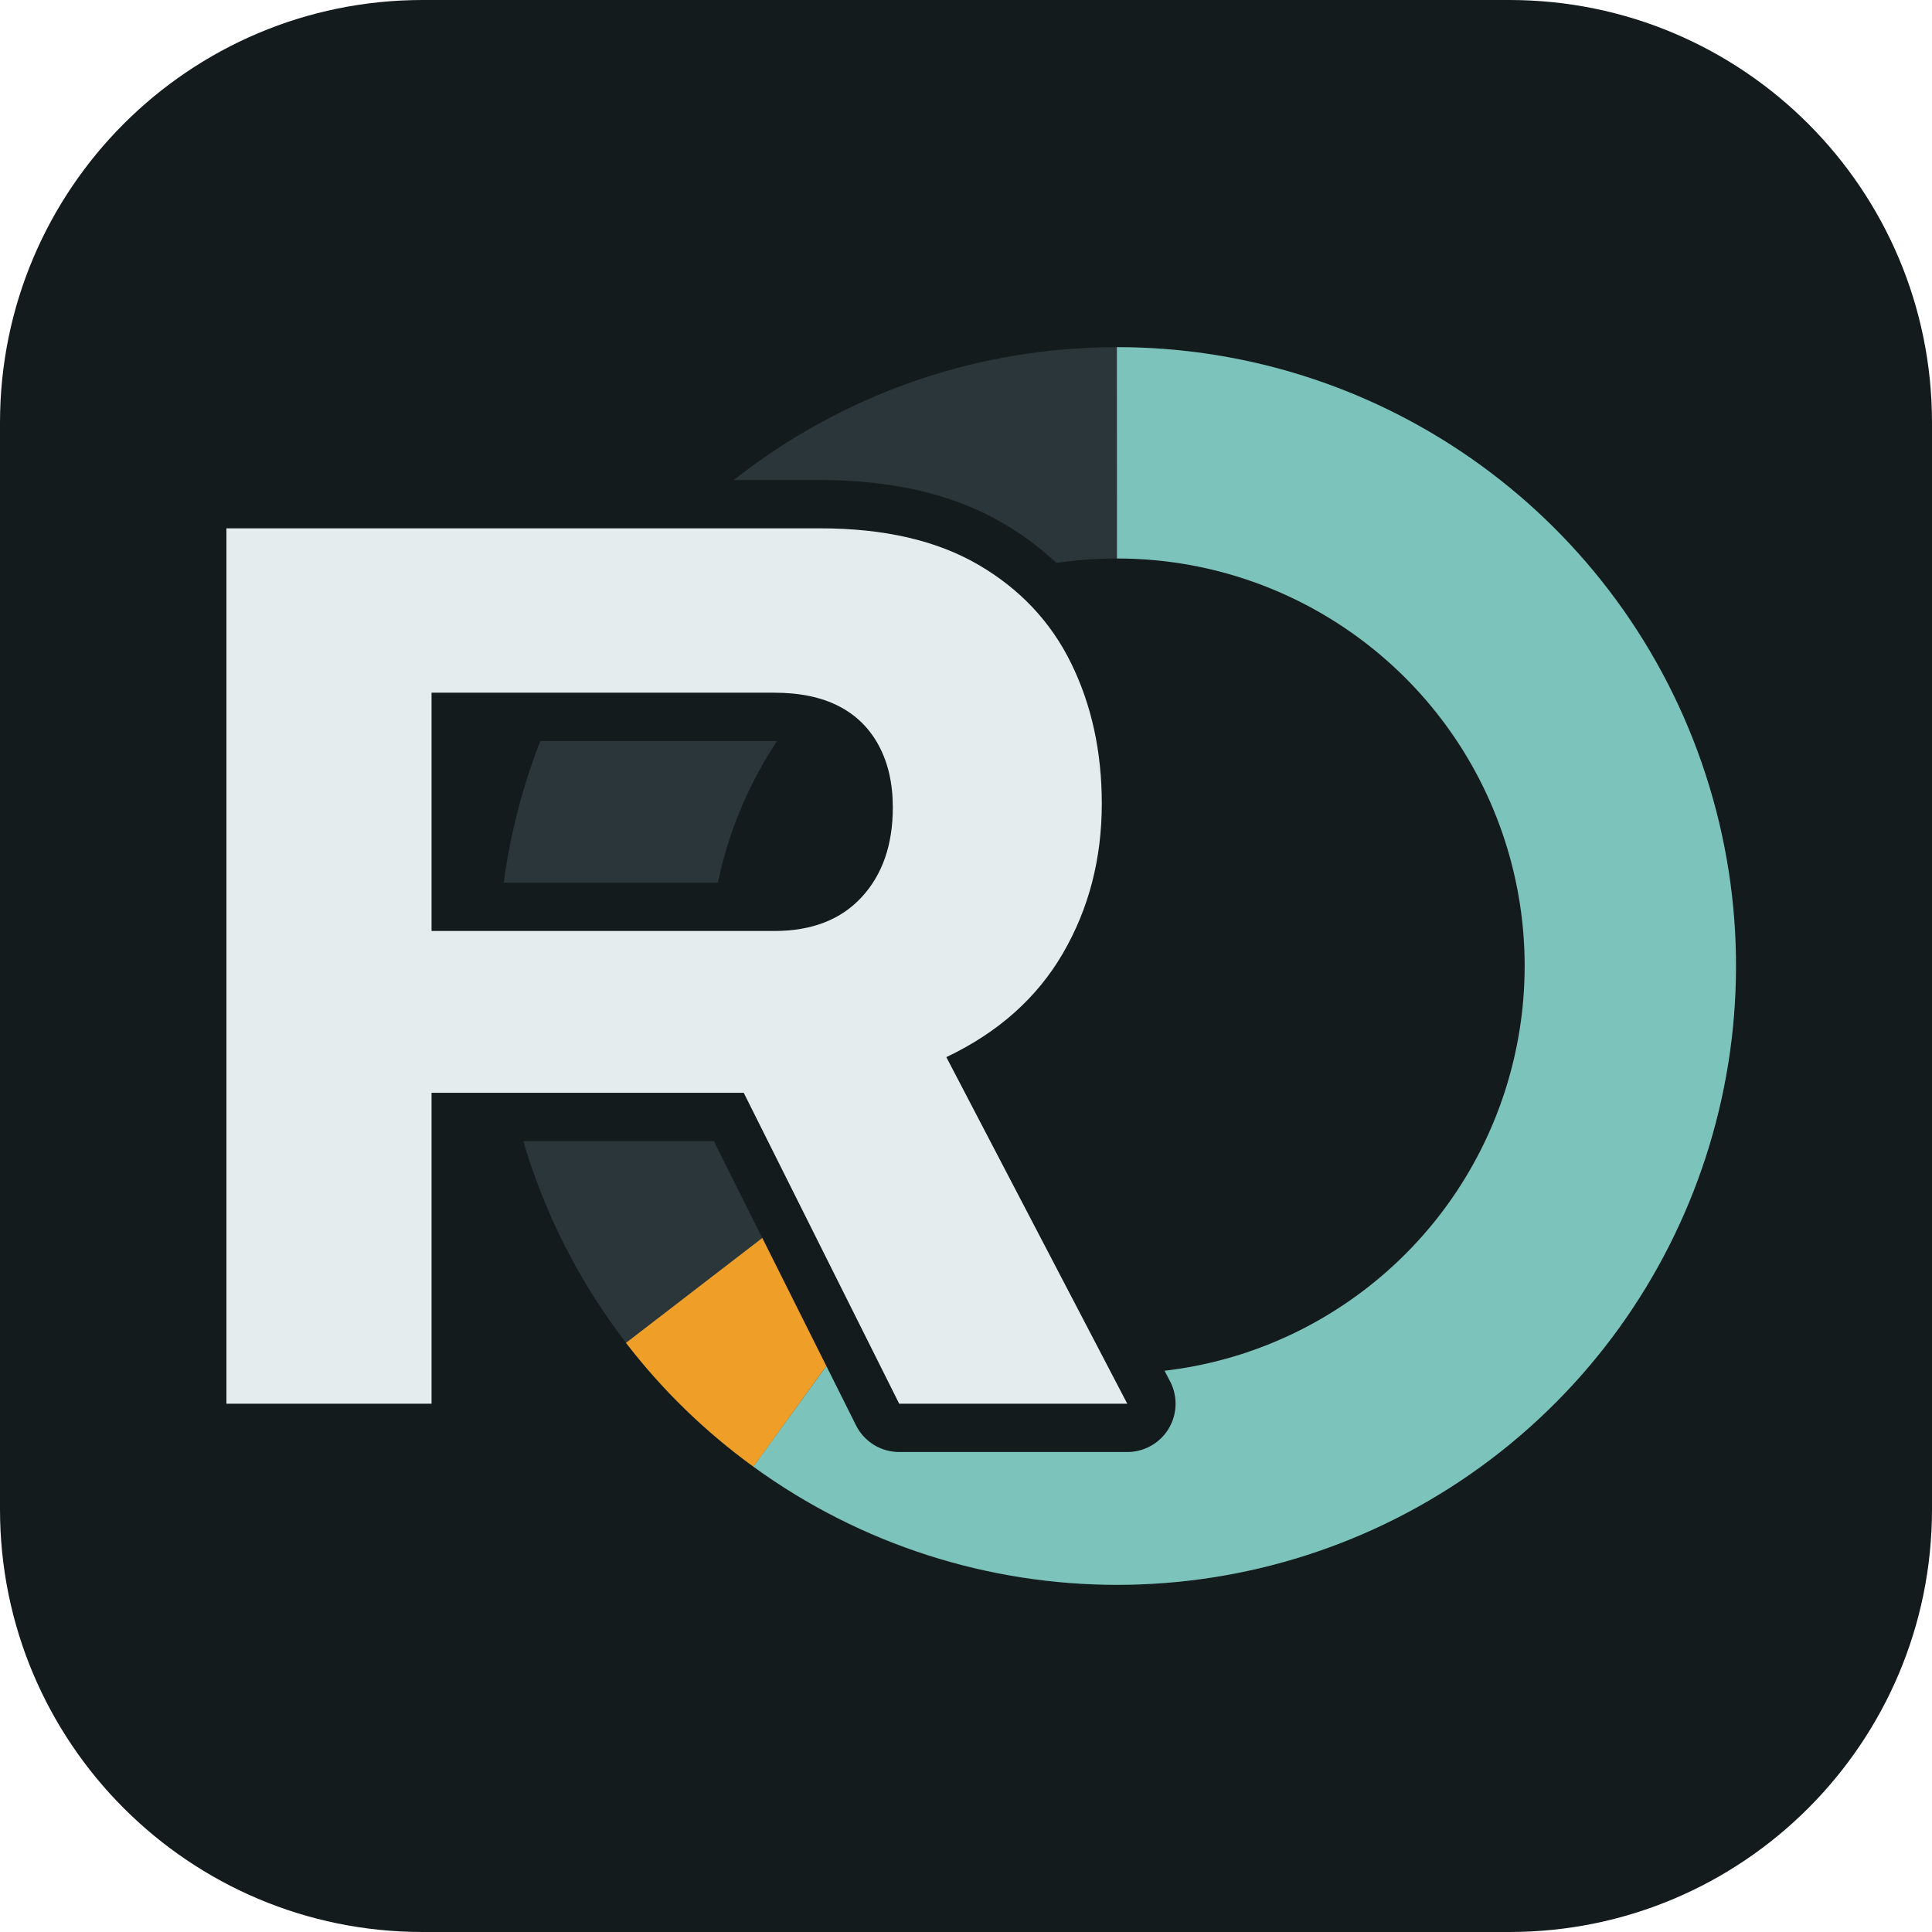
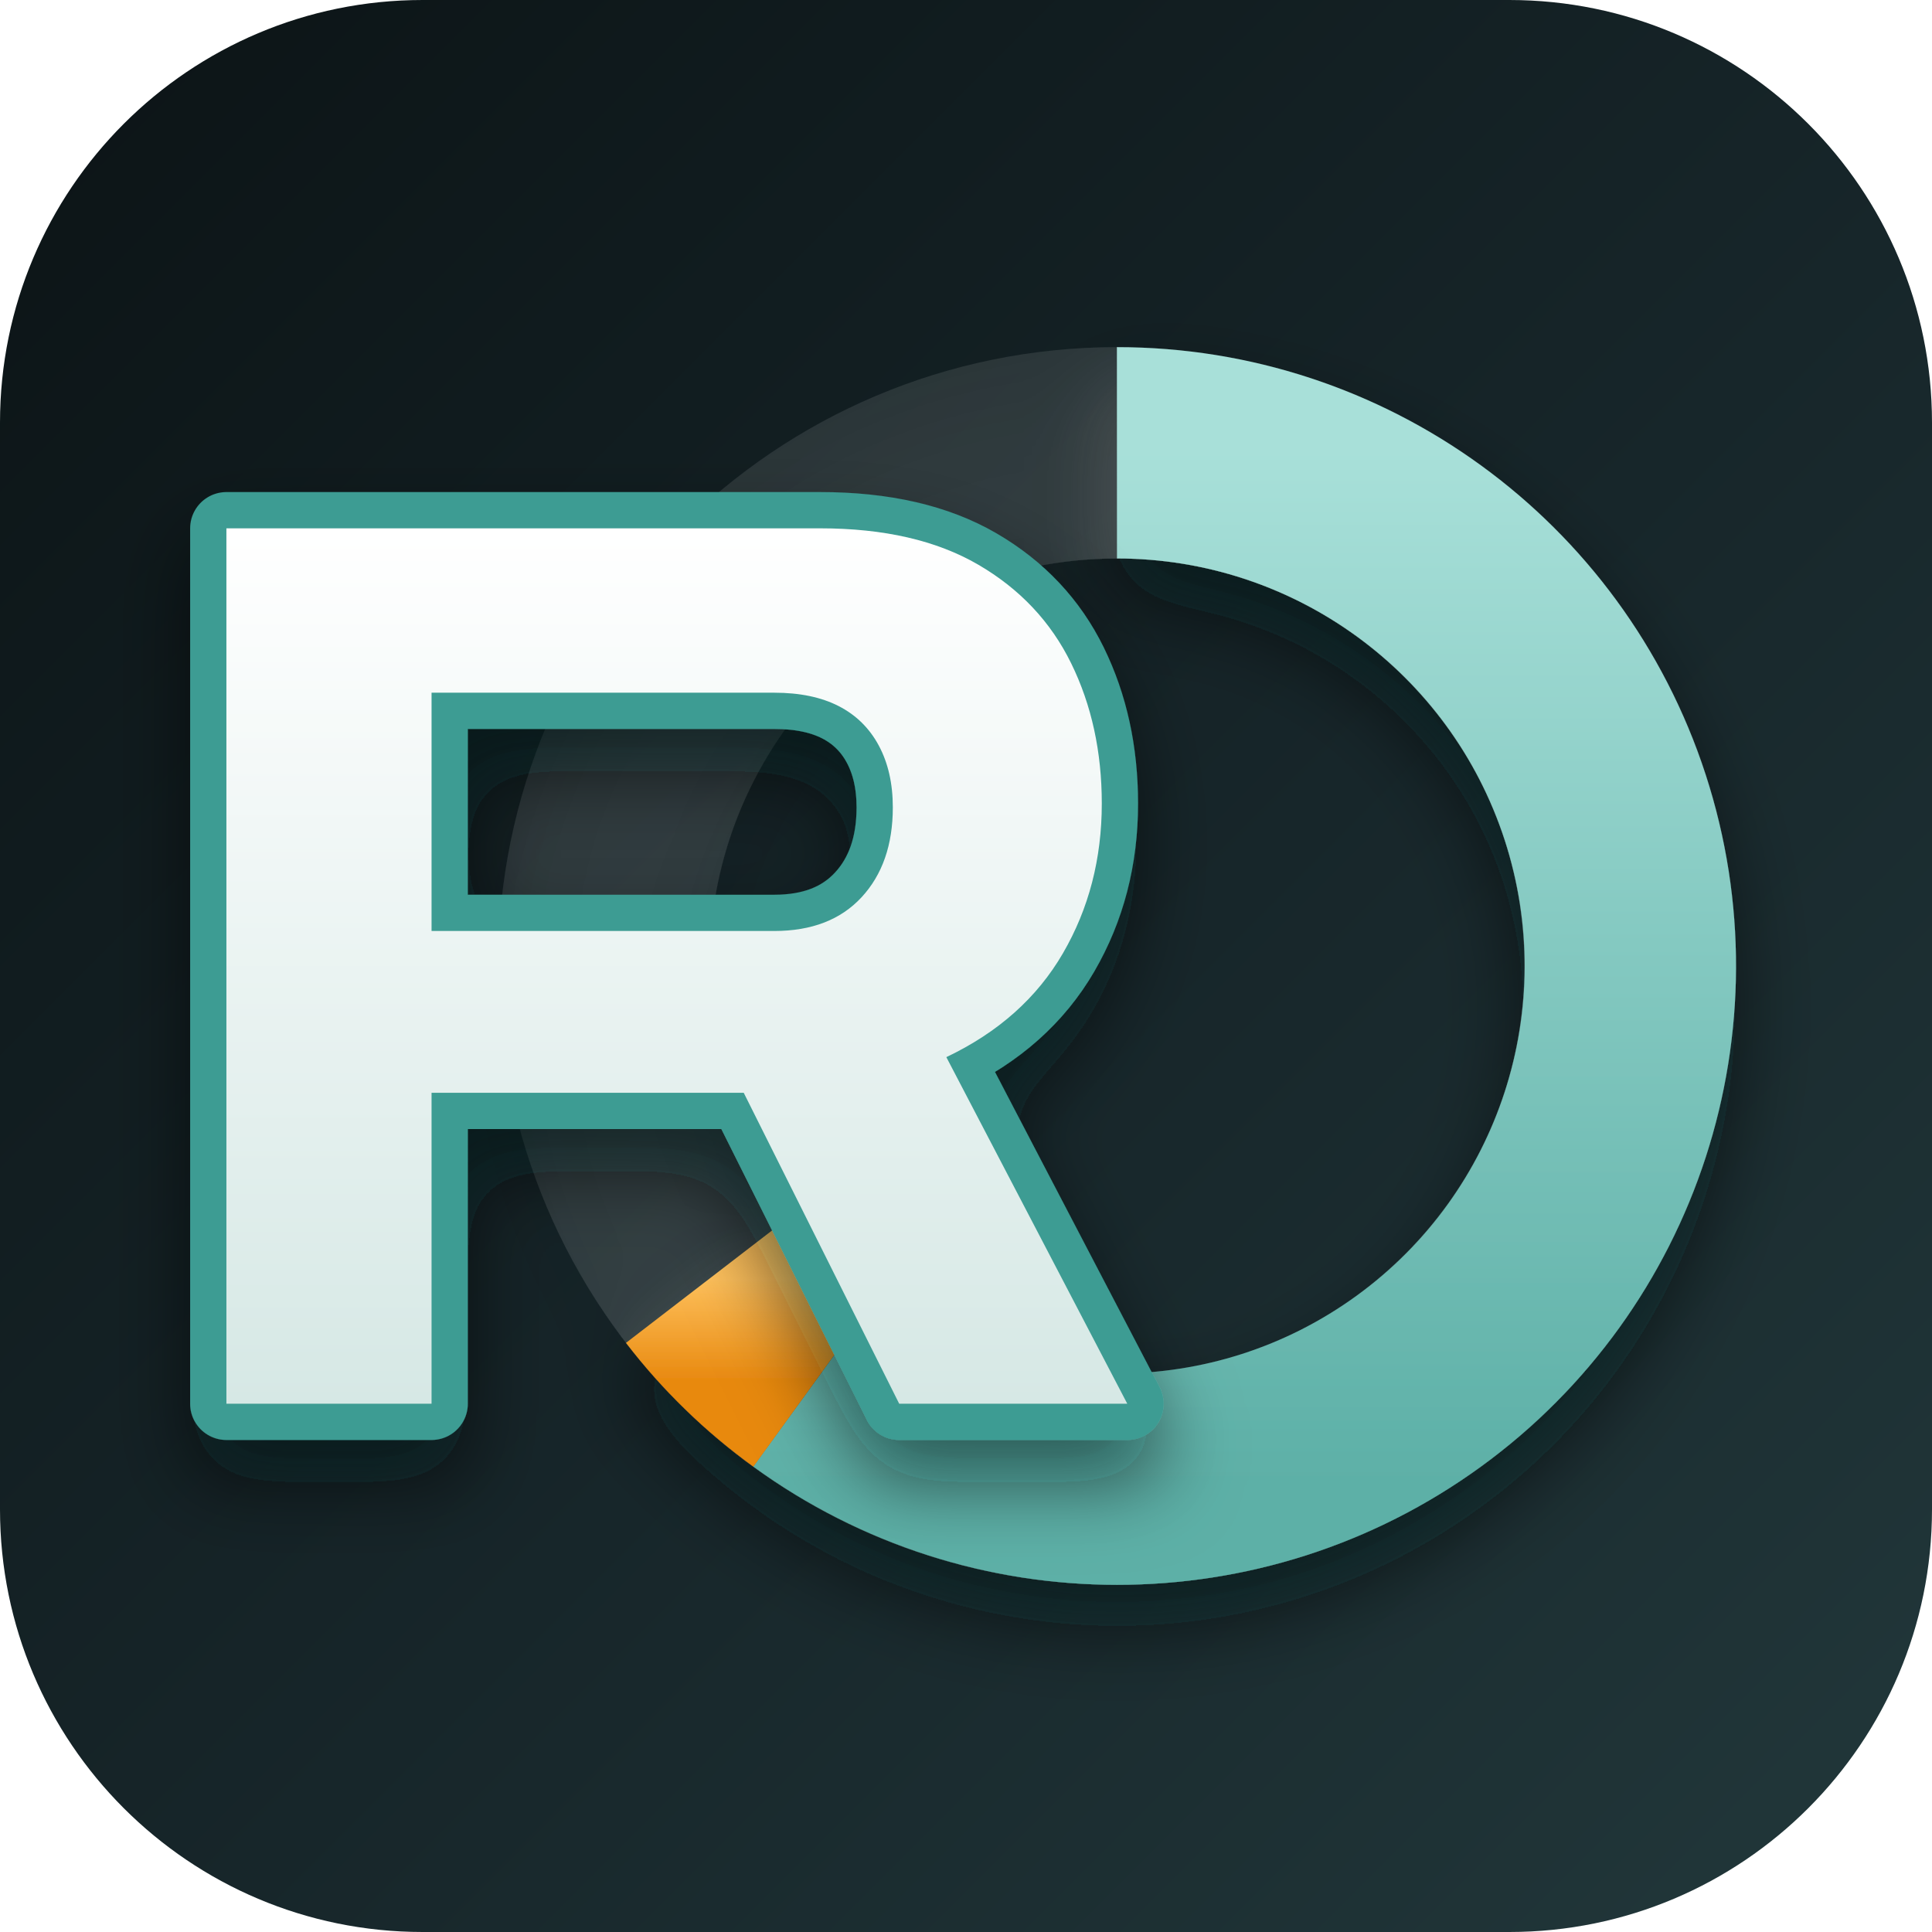
<svg xmlns="http://www.w3.org/2000/svg" viewBox="0 0 64 64">
-   <rect width="64" height="64" rx="14" fill="#141B1D" />
-   <circle cx="37" cy="32" r="17" fill="none" stroke="#2A3639" stroke-width="7" />
-   <path d="M37.00 15.00 A17 17 0 1 1 27.01 45.75" fill="none" stroke="#7CC3BC" stroke-width="7" />
-   <path d="M27.01 45.75 A17 17 0 0 1 23.51 42.35" fill="none" stroke="#EF9F27" stroke-width="7" />
-   <path transform="translate(7.5 46.5) scale(0.04221 -0.04221) translate(-84 0)" d="M84 0V687H550Q625 687 674.0 658.5Q723 630 747.0 581.0Q771 532 771 471Q771 406 740.5 353.5Q710 301 649 272L791 0H612L490 244H245V0ZM245 371H514Q558 371 582.5 397.5Q607 424 607 468Q607 496 596.0 516.5Q585 537 564.5 547.5Q544 558 514 558H245Z" fill="#E5ECED" stroke="#141B1D" stroke-width="75.8" paint-order="stroke" stroke-linejoin="round" />
+   <defs>
+     <linearGradient id="bg" x1="0" y1="0" x2="1" y2="1">
+       <stop offset="0" stop-color="#0B1315" />
+       <stop offset=".55" stop-color="#17262A" />
+       <stop offset="1" stop-color="#22383B" />
+     </linearGradient>
+     <linearGradient id="rf" x1="0" y1="1" x2="0" y2="0">
+       <stop offset="0" stop-color="#FFFFFF" />
+       <stop offset="1" stop-color="#D6E8E5" />
+     </linearGradient>
+     <linearGradient id="arc" x1="0" y1="0" x2="0" y2="1">
+       <stop offset="0" stop-color="#A8E0D9" />
+       <stop offset="1" stop-color="#5DB0A7" />
+     </linearGradient>
+     <linearGradient id="org" x1="0" y1="0" x2="0" y2="1">
+       <stop offset="0" stop-color="#FFC15C" />
+       <stop offset="1" stop-color="#E8890F" />
+     </linearGradient>
+     <filter id="sh" x="-30%" y="-30%" width="160%" height="170%">
+       <feDropShadow dx="0" dy="1.4" stdDeviation="1.3" flood-color="#021412" flood-opacity=".55" />
+     </filter>
+   </defs>
+   <rect width="64" height="64" rx="14" fill="url(#bg)" />
+   <g filter="url(#sh)">
+     <circle cx="37" cy="32" r="17" fill="none" stroke="rgba(255,255,255,.10)" stroke-width="7" />
+     <path d="M37.00 15.00 A17 17 0 1 1 27.01 45.75" fill="none" stroke="url(#arc)" stroke-width="7" />
+     <path d="M27.01 45.75 A17 17 0 0 1 23.51 42.35" fill="none" stroke="url(#org)" stroke-width="7" />
+   </g>
+   <g filter="url(#sh)">
+     <path transform="translate(7.5 46.5) scale(0.04221 -0.04221) translate(-84 0)" d="M84 0V687H550Q625 687 674.0 658.5Q723 630 747.0 581.0Q771 532 771 471Q771 406 740.5 353.5Q710 301 649 272L791 0H612L490 244H245V0ZM245 371H514Q558 371 582.5 397.5Q607 424 607 468Q607 496 596.0 516.5Q585 537 564.5 547.5Q544 558 514 558H245Z" fill="url(#rf)" stroke="#3E9C93" stroke-width="56.9" paint-order="stroke" stroke-linejoin="round" />
+   </g>
</svg>
